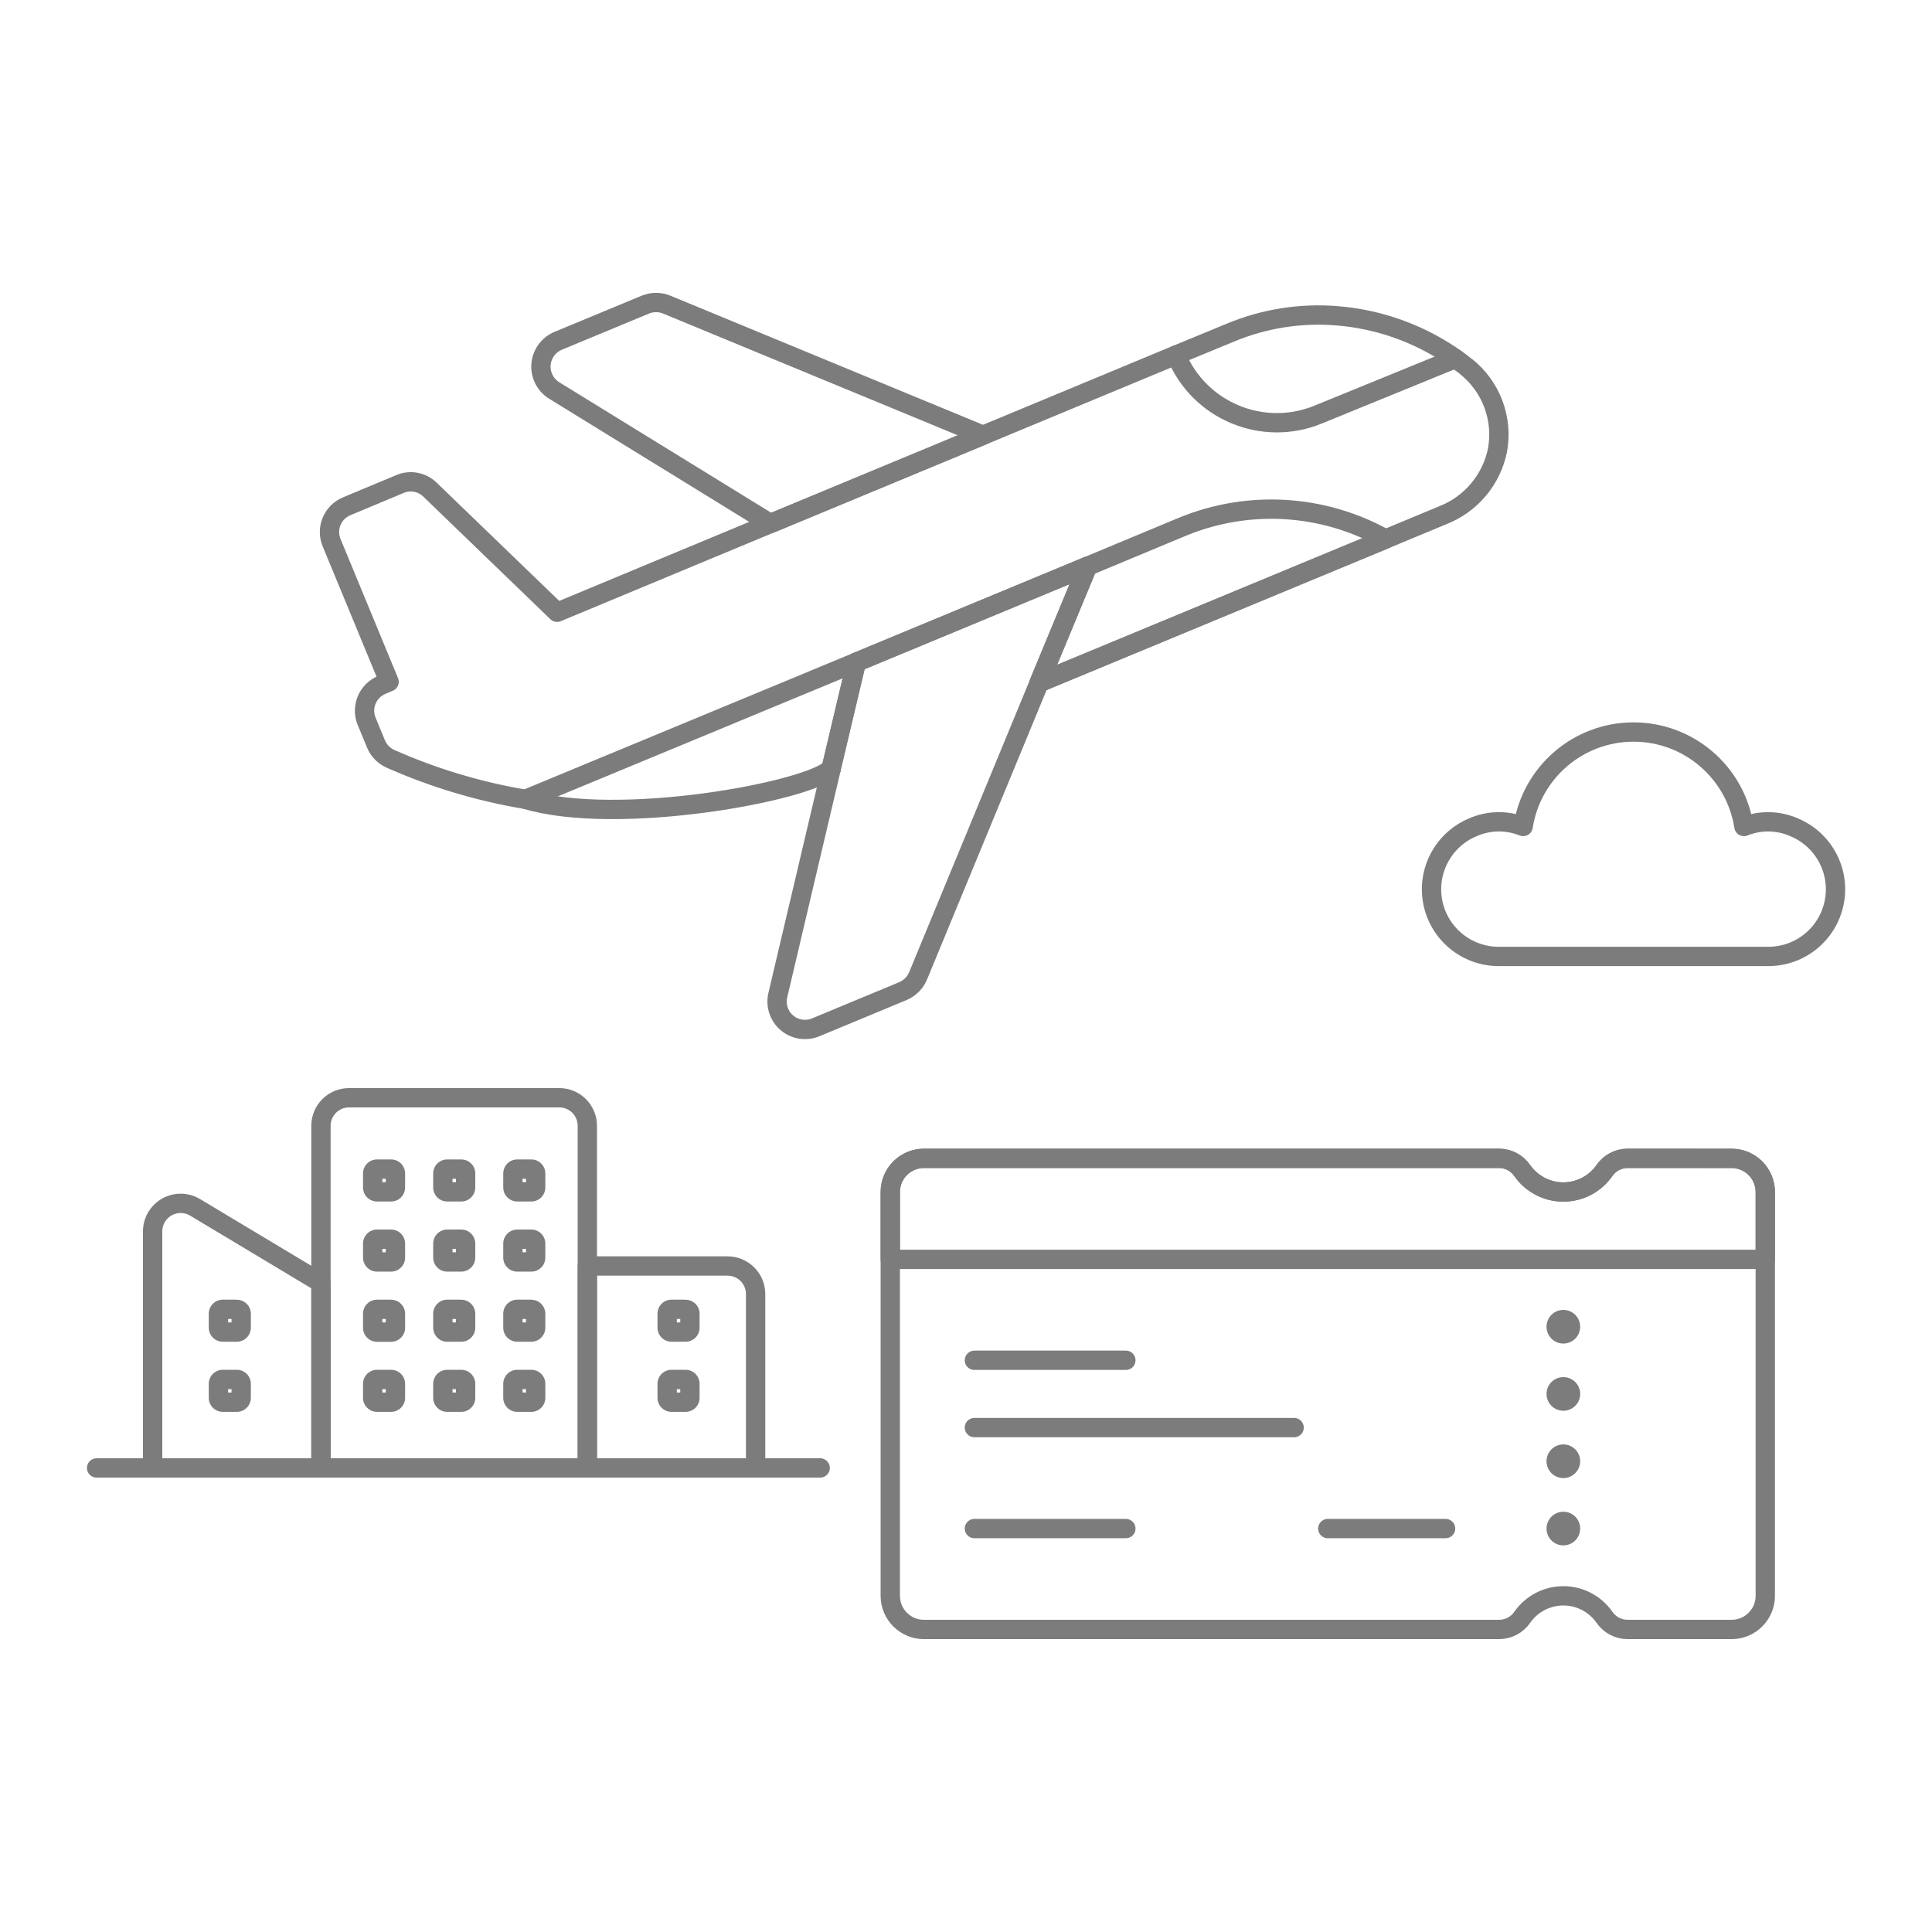
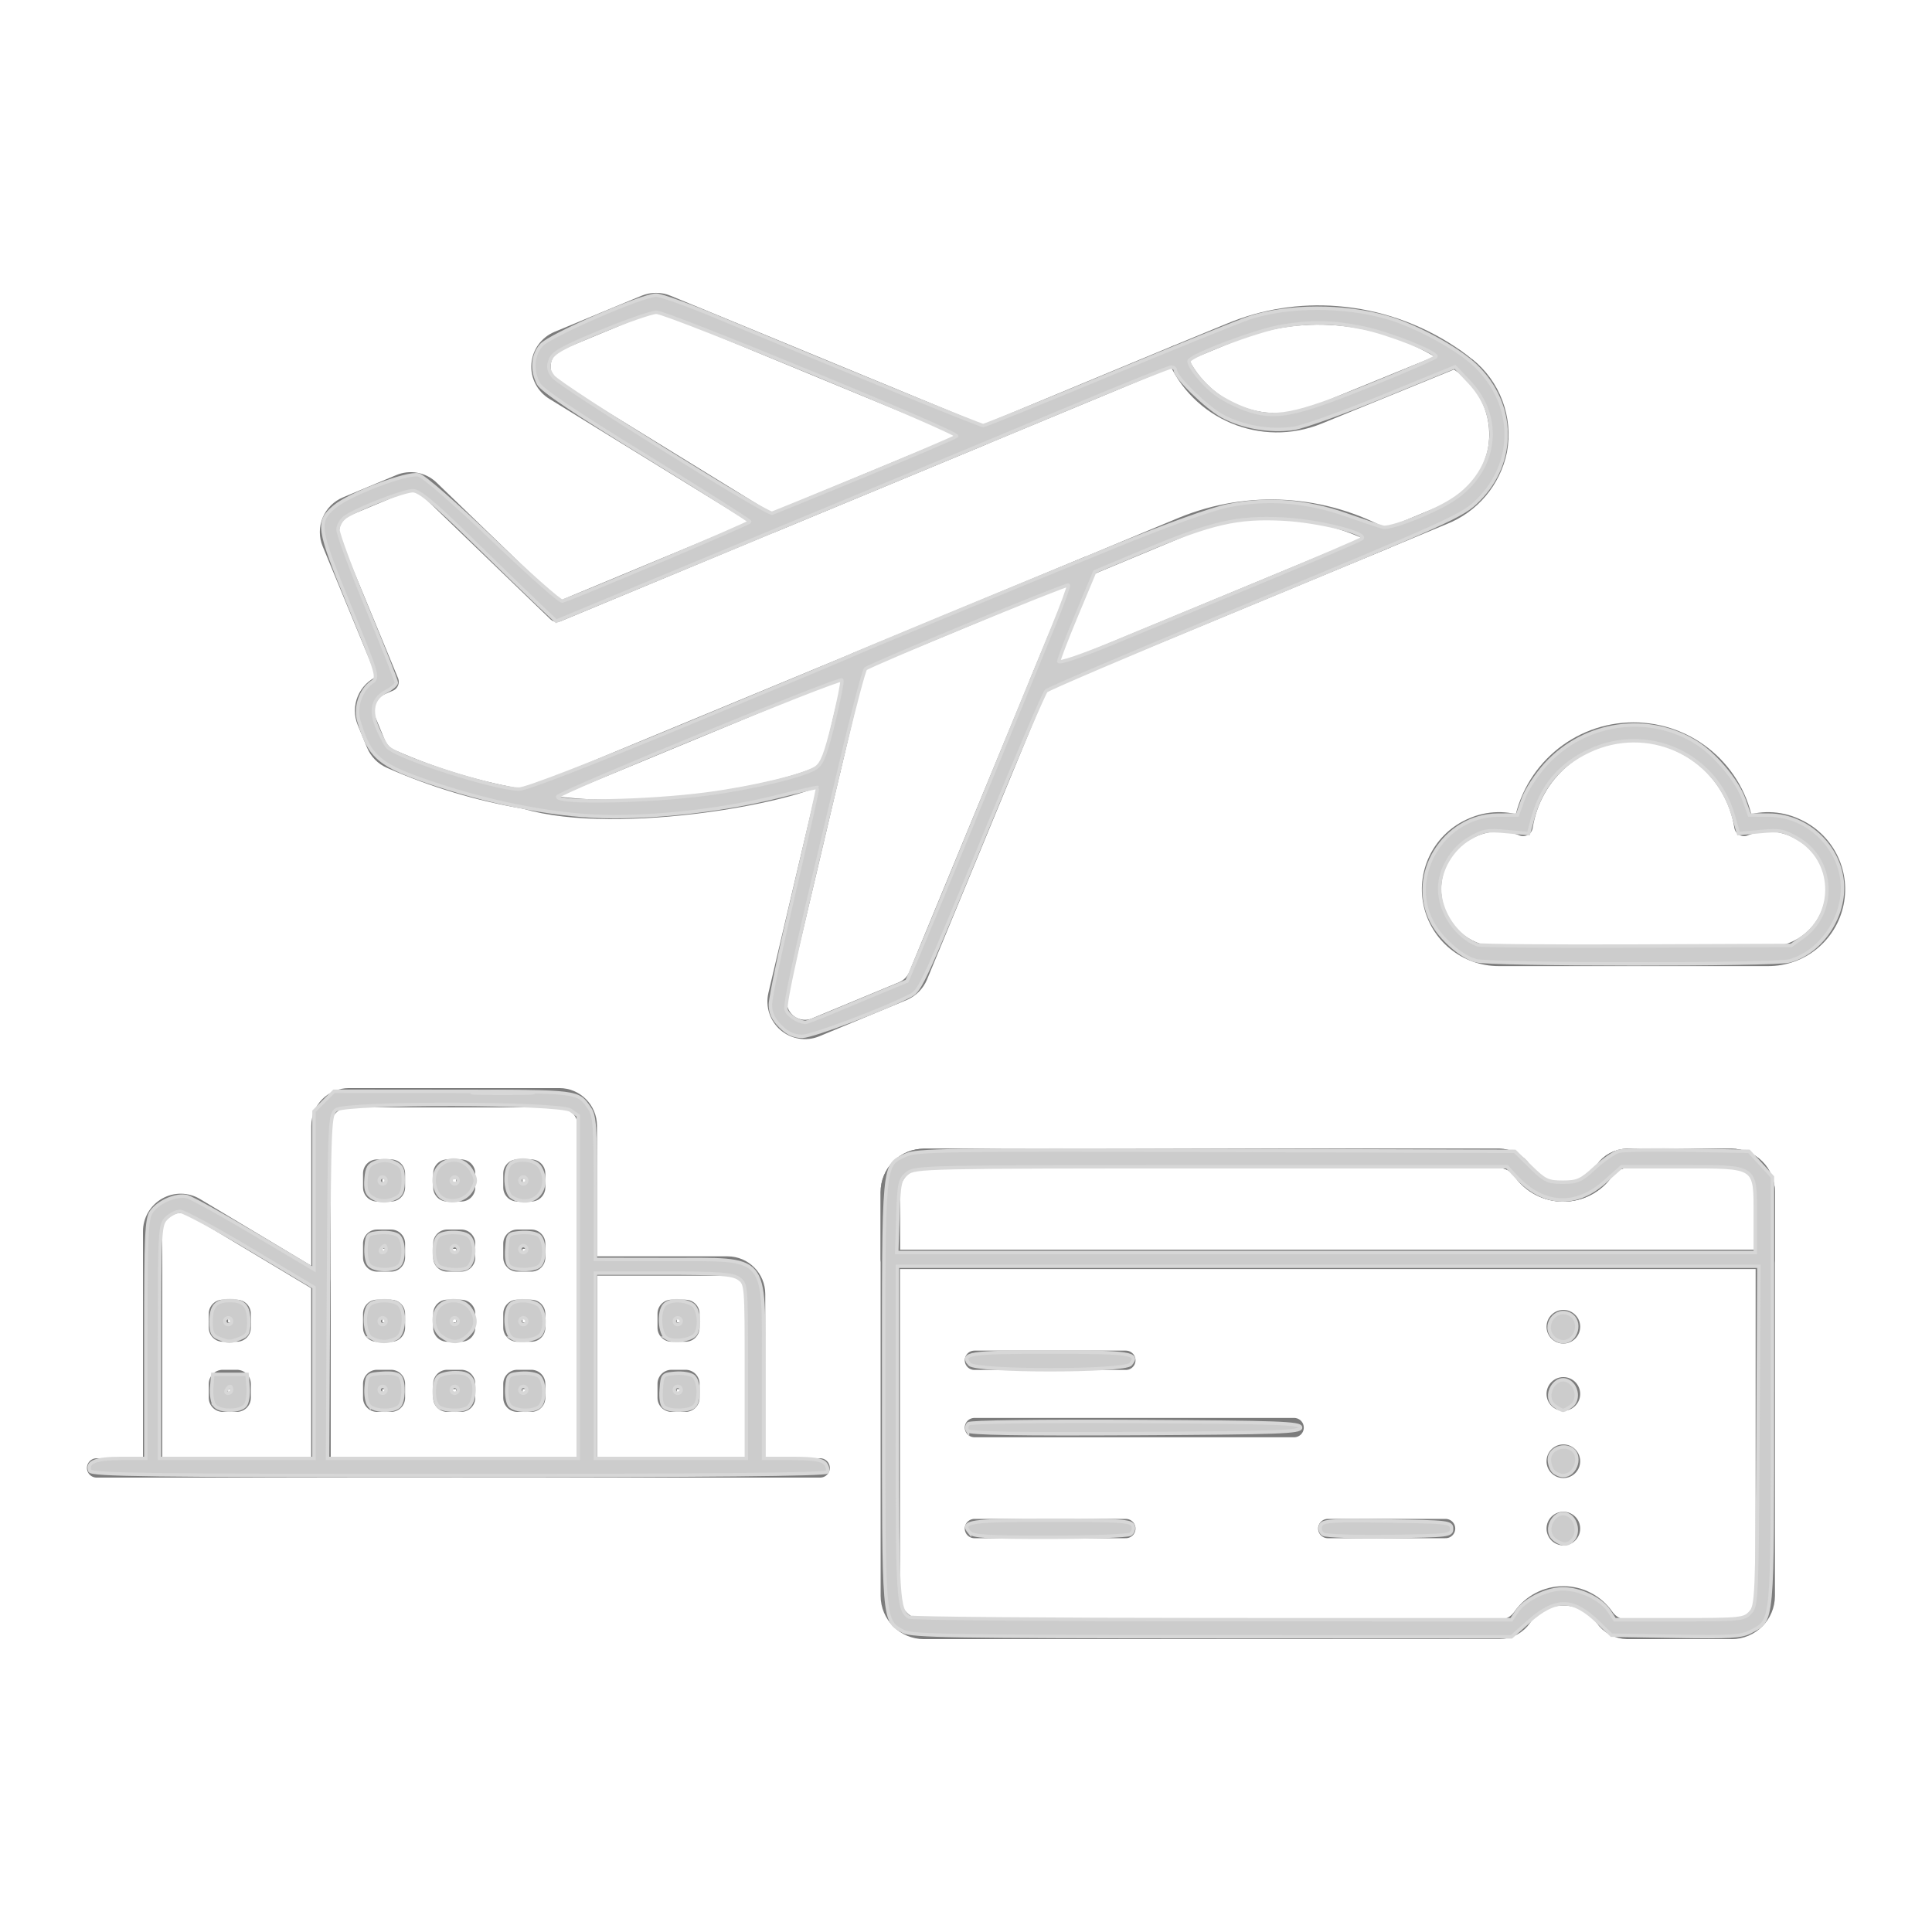
- <svg xmlns="http://www.w3.org/2000/svg" version="1.1" viewBox="0 0 400 400" width="400" height="400">
-   <g transform="matrix(4,0,0,4,0,0)">
-     <path d="M5 75.98L7.903 75.98 16.613 75.98 30.403 75.98 39.113 75.98 42.452 75.98" fill="none" stroke="#7c7c7c" stroke-linecap="round" stroke-linejoin="round" />
-     <path d="M77.508,23.315a4.6,4.6,0,0,1-2.831,3.354L71.716,27.9,53.789,35.335l2.5-6.024L44.324,34.275l-1.306,5.516c-1.176,1.176-11.042,3.018-15.823,1.582a29.117,29.117,0,0,1-6.968-2.09,1.451,1.451,0,0,1-.769-.784l-.479-1.161a1.442,1.442,0,0,1,.784-1.887l.377-.16-2.975-7.2a1.441,1.441,0,0,1,.783-1.887l2.744-1.147a1.427,1.427,0,0,1,1.568.291l6.575,6.343L39.868,27.1l11.017-4.573,9.988-4.151,2.816-1.161a11.831,11.831,0,0,1,5.5-.871,12.337,12.337,0,0,1,5.85,2.018c.391.259.834.6.842.609A4.5,4.5,0,0,1,77.508,23.315Z" fill="none" stroke="#7c7c7c" stroke-linecap="round" stroke-linejoin="round" />
-     <path d="M71.716,27.9,53.789,35.335l2.5-6.024,4.949-2.062A12.079,12.079,0,0,1,71.716,27.9Z" fill="none" stroke="#7c7c7c" stroke-linecap="round" stroke-linejoin="round" />
-     <path d="M39.873,27.1,28.692,20.216a1.451,1.451,0,0,1,.2-2.577l4.509-1.871a1.45,1.45,0,0,1,1.111,0L50.881,22.53Z" fill="none" stroke="#7c7c7c" stroke-linecap="round" stroke-linejoin="round" />
-     <path d="M43.018,39.806l-2.758,11.7a1.445,1.445,0,0,0,1.959,1.669L46.734,51.3a1.485,1.485,0,0,0,.784-.784l6.271-15.184,2.5-6.024L44.324,34.275l-1.306,5.516" fill="none" stroke="#7c7c7c" stroke-linecap="round" stroke-linejoin="round" />
-     <path d="M43.018 39.806L43.018 39.791" fill="none" stroke="#7c7c7c" stroke-linecap="round" stroke-linejoin="round" />
-     <path d="M92.9,42.835a3.359,3.359,0,0,0-2.635-.056,5.783,5.783,0,0,0-11.427,0,3.362,3.362,0,0,0-2.628.052,3.476,3.476,0,0,0,1.374,6.674H91.516a3.475,3.475,0,0,0,1.381-6.67Z" fill="none" stroke="#7c7c7c" stroke-linecap="round" stroke-linejoin="round" />
-     <path d="M84.232,59.956a1.461,1.461,0,0,0-1.19.637,2.592,2.592,0,0,1-4.246,0,1.461,1.461,0,0,0-1.19-.637H47.823A1.742,1.742,0,0,0,46.081,61.7V82.6a1.742,1.742,0,0,0,1.742,1.741H77.606a1.459,1.459,0,0,0,1.19-.637,2.593,2.593,0,0,1,4.246,0,1.459,1.459,0,0,0,1.19.637h5.4A1.742,1.742,0,0,0,91.371,82.6V61.7a1.742,1.742,0,0,0-1.742-1.742Z" fill="none" stroke="#7c7c7c" stroke-linecap="round" stroke-linejoin="round" />
-     <path d="M80.919,67.8a.871.871,0,1,0,.871.871.871.871,0,0,0-.871-.871Z" fill="#7c7c7c" />
-     <path d="M80.919,71.279a.871.871,0,1,0,.871.871.871.871,0,0,0-.871-.871Z" fill="#7c7c7c" />
-     <path d="M80.919,74.763a.871.871,0,1,0,.871.871.871.871,0,0,0-.871-.871Z" fill="#7c7c7c" />
-     <path d="M80.919,78.247a.871.871,0,1,0,.871.871.871.871,0,0,0-.871-.871Z" fill="#7c7c7c" />
-     <path d="M50.435 79.118L58.274 79.118" fill="none" stroke="#7c7c7c" stroke-linecap="round" stroke-linejoin="round" />
-     <path d="M68.726 79.118L74.823 79.118" fill="none" stroke="#7c7c7c" stroke-linecap="round" stroke-linejoin="round" />
-     <path d="M50.435 70.408L58.274 70.408" fill="none" stroke="#7c7c7c" stroke-linecap="round" stroke-linejoin="round" />
-     <path d="M50.435 73.892L66.984 73.892" fill="none" stroke="#7c7c7c" stroke-linecap="round" stroke-linejoin="round" />
-     <path d="M89.629,59.956h-5.4a1.461,1.461,0,0,0-1.19.637,2.592,2.592,0,0,1-4.246,0,1.461,1.461,0,0,0-1.19-.637H47.823A1.742,1.742,0,0,0,46.081,61.7v3.484h45.29V61.7A1.742,1.742,0,0,0,89.629,59.956Z" fill="none" stroke="#7c7c7c" stroke-linecap="round" stroke-linejoin="round" />
-     <path d="M30.4,75.98H16.613V58.27a1.452,1.452,0,0,1,1.452-1.451H28.952A1.451,1.451,0,0,1,30.4,58.27Z" fill="none" stroke="#7c7c7c" stroke-linecap="round" stroke-linejoin="round" />
-     <path d="M37.661,65.528H30.4V75.98h8.71v-9A1.452,1.452,0,0,0,37.661,65.528Z" fill="none" stroke="#7c7c7c" stroke-linecap="round" stroke-linejoin="round" />
-     <path d="M16.613,75.98H7.9V63.737a1.452,1.452,0,0,1,2.2-1.244L16.613,66.4Z" fill="none" stroke="#7c7c7c" stroke-linecap="round" stroke-linejoin="round" />
-     <path d="M11.984,68.27v.178h-.178V68.27h.178m.274-1h-.726a.726.726,0,0,0-.726.726v.726a.726.726,0,0,0,.726.726h.726a.726.726,0,0,0,.726-.726V68a.726.726,0,0,0-.726-.726Z" fill="#7c7c7c" />
-     <path d="M11.984,71.9v.178h-.178V71.9h.178m.274-1h-.726a.726.726,0,0,0-.726.726v.726a.726.726,0,0,0,.726.726h.726a.726.726,0,0,0,.726-.726v-.726a.726.726,0,0,0-.726-.726Z" fill="#7c7c7c" />
-     <path d="M35.21,68.27v.178h-.178V68.27h.178m.274-1h-.726a.726.726,0,0,0-.726.726v.726a.726.726,0,0,0,.726.726h.726a.726.726,0,0,0,.726-.726V68a.726.726,0,0,0-.726-.726Z" fill="#7c7c7c" />
-     <path d="M19.968,61.012v.178H19.79v-.178h.178m.274-1h-.726a.726.726,0,0,0-.726.726v.726a.726.726,0,0,0,.726.726h.726a.726.726,0,0,0,.726-.726v-.726a.726.726,0,0,0-.726-.726Z" fill="#7c7c7c" />
-     <path d="M23.6,61.012v.178h-.178v-.178H23.6m.274-1h-.726a.726.726,0,0,0-.726.726v.726a.726.726,0,0,0,.726.726h.726a.726.726,0,0,0,.726-.726v-.726a.726.726,0,0,0-.726-.726Z" fill="#7c7c7c" />
-     <path d="M27.226,61.012v.178h-.178v-.178h.178m.274-1h-.726a.726.726,0,0,0-.726.726v.726a.726.726,0,0,0,.726.726H27.5a.726.726,0,0,0,.726-.726v-.726a.726.726,0,0,0-.726-.726Z" fill="#7c7c7c" />
-     <path d="M19.968,64.641v.178H19.79v-.178h.178m.274-1h-.726a.726.726,0,0,0-.726.726v.726a.726.726,0,0,0,.726.726h.726a.726.726,0,0,0,.726-.726v-.726a.726.726,0,0,0-.726-.726Z" fill="#7c7c7c" />
-     <path d="M23.6,64.641v.178h-.178v-.178H23.6m.274-1h-.726a.726.726,0,0,0-.726.726v.726a.726.726,0,0,0,.726.726h.726a.726.726,0,0,0,.726-.726v-.726a.726.726,0,0,0-.726-.726Z" fill="#7c7c7c" />
-     <path d="M27.226,64.641v.178h-.178v-.178h.178m.274-1h-.726a.726.726,0,0,0-.726.726v.726a.726.726,0,0,0,.726.726H27.5a.726.726,0,0,0,.726-.726v-.726a.726.726,0,0,0-.726-.726Z" fill="#7c7c7c" />
-     <path d="M19.968,68.27v.178H19.79V68.27h.178m.274-1h-.726A.726.726,0,0,0,18.79,68v.726a.726.726,0,0,0,.726.726h.726a.726.726,0,0,0,.726-.726V68a.726.726,0,0,0-.726-.726Z" fill="#7c7c7c" />
-     <path d="M23.6,68.27v.178h-.178V68.27H23.6m.274-1h-.726a.726.726,0,0,0-.726.726v.726a.726.726,0,0,0,.726.726h.726a.726.726,0,0,0,.726-.726V68a.726.726,0,0,0-.726-.726Z" fill="#7c7c7c" />
-     <path d="M27.226,68.27v.178h-.178V68.27h.178m.274-1h-.726a.726.726,0,0,0-.726.726v.726a.726.726,0,0,0,.726.726H27.5a.726.726,0,0,0,.726-.726V68a.726.726,0,0,0-.726-.726Z" fill="#7c7c7c" />
-     <path d="M19.968,71.9v.178H19.79V71.9h.178m.274-1h-.726a.726.726,0,0,0-.726.726v.726a.726.726,0,0,0,.726.726h.726a.726.726,0,0,0,.726-.726v-.726a.726.726,0,0,0-.726-.726Z" fill="#7c7c7c" />
-     <path d="M23.6,71.9v.178h-.178V71.9H23.6m.274-1h-.726a.726.726,0,0,0-.726.726v.726a.726.726,0,0,0,.726.726h.726a.726.726,0,0,0,.726-.726v-.726a.726.726,0,0,0-.726-.726Z" fill="#7c7c7c" />
-     <path d="M27.226,71.9v.178h-.178V71.9h.178m.274-1h-.726a.726.726,0,0,0-.726.726v.726a.726.726,0,0,0,.726.726H27.5a.726.726,0,0,0,.726-.726v-.726A.726.726,0,0,0,27.5,70.9Z" fill="#7c7c7c" />
-     <path d="M35.21,71.9v.178h-.178V71.9h.178m.274-1h-.726a.726.726,0,0,0-.726.726v.726a.726.726,0,0,0,.726.726h.726a.726.726,0,0,0,.726-.726v-.726a.726.726,0,0,0-.726-.726Z" fill="#7c7c7c" />
-     <path d="M60.879,18.38a5.631,5.631,0,0,0,7.343,3.081l7.1-2.9" fill="none" stroke="#7c7c7c" stroke-linecap="round" stroke-linejoin="round" />
-     <path d="M27.195 41.374L44.324 34.275" fill="none" stroke="#7c7c7c" stroke-linecap="round" stroke-linejoin="round" />
+ <svg xmlns="http://www.w3.org/2000/svg" id="svg1050" height="400" width="400" viewBox="0 0 400 400" version="1.1">
+   <defs id="defs1054" />
+   <g id="g1048" transform="matrix(4,0,0,4,0,0)">
+     <path id="path972" stroke-linejoin="round" stroke-linecap="round" stroke="#7c7c7c" fill="none" d="M5 75.98L7.903 75.98 16.613 75.98 30.403 75.98 39.113 75.98 42.452 75.98" />
+     <path id="path974" stroke-linejoin="round" stroke-linecap="round" stroke="#7c7c7c" fill="none" d="M77.508,23.315a4.6,4.6,0,0,1-2.831,3.354L71.716,27.9,53.789,35.335l2.5-6.024L44.324,34.275l-1.306,5.516c-1.176,1.176-11.042,3.018-15.823,1.582a29.117,29.117,0,0,1-6.968-2.09,1.451,1.451,0,0,1-.769-.784l-.479-1.161a1.442,1.442,0,0,1,.784-1.887l.377-.16-2.975-7.2a1.441,1.441,0,0,1,.783-1.887l2.744-1.147a1.427,1.427,0,0,1,1.568.291l6.575,6.343L39.868,27.1l11.017-4.573,9.988-4.151,2.816-1.161a11.831,11.831,0,0,1,5.5-.871,12.337,12.337,0,0,1,5.85,2.018c.391.259.834.6.842.609A4.5,4.5,0,0,1,77.508,23.315Z" />
+     <path id="path976" stroke-linejoin="round" stroke-linecap="round" stroke="#7c7c7c" fill="none" d="M71.716,27.9,53.789,35.335l2.5-6.024,4.949-2.062A12.079,12.079,0,0,1,71.716,27.9Z" />
+     <path id="path978" stroke-linejoin="round" stroke-linecap="round" stroke="#7c7c7c" fill="none" d="M39.873,27.1,28.692,20.216a1.451,1.451,0,0,1,.2-2.577l4.509-1.871a1.45,1.45,0,0,1,1.111,0L50.881,22.53Z" />
+     <path id="path980" stroke-linejoin="round" stroke-linecap="round" stroke="#7c7c7c" fill="none" d="M43.018,39.806l-2.758,11.7a1.445,1.445,0,0,0,1.959,1.669L46.734,51.3a1.485,1.485,0,0,0,.784-.784l6.271-15.184,2.5-6.024L44.324,34.275l-1.306,5.516" />
+     <path id="path982" stroke-linejoin="round" stroke-linecap="round" stroke="#7c7c7c" fill="none" d="M43.018 39.806L43.018 39.791" />
+     <path id="path984" stroke-linejoin="round" stroke-linecap="round" stroke="#7c7c7c" fill="none" d="M92.9,42.835a3.359,3.359,0,0,0-2.635-.056,5.783,5.783,0,0,0-11.427,0,3.362,3.362,0,0,0-2.628.052,3.476,3.476,0,0,0,1.374,6.674H91.516a3.475,3.475,0,0,0,1.381-6.67Z" />
+     <path id="path986" stroke-linejoin="round" stroke-linecap="round" stroke="#7c7c7c" fill="none" d="M84.232,59.956a1.461,1.461,0,0,0-1.19.637,2.592,2.592,0,0,1-4.246,0,1.461,1.461,0,0,0-1.19-.637H47.823A1.742,1.742,0,0,0,46.081,61.7V82.6a1.742,1.742,0,0,0,1.742,1.741H77.606a1.459,1.459,0,0,0,1.19-.637,2.593,2.593,0,0,1,4.246,0,1.459,1.459,0,0,0,1.19.637h5.4A1.742,1.742,0,0,0,91.371,82.6V61.7a1.742,1.742,0,0,0-1.742-1.742Z" />
+     <path id="path988" fill="#7c7c7c" d="M80.919,67.8a.871.871,0,1,0,.871.871.871.871,0,0,0-.871-.871Z" />
+     <path id="path990" fill="#7c7c7c" d="M80.919,71.279a.871.871,0,1,0,.871.871.871.871,0,0,0-.871-.871Z" />
+     <path id="path992" fill="#7c7c7c" d="M80.919,74.763a.871.871,0,1,0,.871.871.871.871,0,0,0-.871-.871Z" />
+     <path id="path994" fill="#7c7c7c" d="M80.919,78.247a.871.871,0,1,0,.871.871.871.871,0,0,0-.871-.871Z" />
+     <path id="path996" stroke-linejoin="round" stroke-linecap="round" stroke="#7c7c7c" fill="none" d="M50.435 79.118L58.274 79.118" />
+     <path id="path998" stroke-linejoin="round" stroke-linecap="round" stroke="#7c7c7c" fill="none" d="M68.726 79.118L74.823 79.118" />
+     <path id="path1000" stroke-linejoin="round" stroke-linecap="round" stroke="#7c7c7c" fill="none" d="M50.435 70.408L58.274 70.408" />
+     <path id="path1002" stroke-linejoin="round" stroke-linecap="round" stroke="#7c7c7c" fill="none" d="M50.435 73.892L66.984 73.892" />
+     <path id="path1004" stroke-linejoin="round" stroke-linecap="round" stroke="#7c7c7c" fill="none" d="M89.629,59.956h-5.4a1.461,1.461,0,0,0-1.19.637,2.592,2.592,0,0,1-4.246,0,1.461,1.461,0,0,0-1.19-.637H47.823A1.742,1.742,0,0,0,46.081,61.7v3.484h45.29V61.7A1.742,1.742,0,0,0,89.629,59.956Z" />
+     <path id="path1006" stroke-linejoin="round" stroke-linecap="round" stroke="#7c7c7c" fill="none" d="M30.4,75.98H16.613V58.27a1.452,1.452,0,0,1,1.452-1.451H28.952A1.451,1.451,0,0,1,30.4,58.27Z" />
+     <path id="path1008" stroke-linejoin="round" stroke-linecap="round" stroke="#7c7c7c" fill="none" d="M37.661,65.528H30.4V75.98h8.71v-9A1.452,1.452,0,0,0,37.661,65.528Z" />
+     <path id="path1010" stroke-linejoin="round" stroke-linecap="round" stroke="#7c7c7c" fill="none" d="M16.613,75.98H7.9V63.737a1.452,1.452,0,0,1,2.2-1.244L16.613,66.4Z" />
+     <path id="path1012" fill="#7c7c7c" d="M11.984,68.27v.178h-.178V68.27h.178m.274-1h-.726a.726.726,0,0,0-.726.726v.726a.726.726,0,0,0,.726.726h.726a.726.726,0,0,0,.726-.726V68a.726.726,0,0,0-.726-.726Z" />
+     <path id="path1014" fill="#7c7c7c" d="M11.984,71.9v.178h-.178V71.9h.178m.274-1h-.726a.726.726,0,0,0-.726.726v.726a.726.726,0,0,0,.726.726h.726a.726.726,0,0,0,.726-.726v-.726a.726.726,0,0,0-.726-.726Z" />
+     <path id="path1016" fill="#7c7c7c" d="M35.21,68.27v.178h-.178V68.27h.178m.274-1h-.726a.726.726,0,0,0-.726.726v.726a.726.726,0,0,0,.726.726h.726a.726.726,0,0,0,.726-.726V68a.726.726,0,0,0-.726-.726Z" />
+     <path id="path1018" fill="#7c7c7c" d="M19.968,61.012v.178H19.79v-.178h.178m.274-1h-.726a.726.726,0,0,0-.726.726v.726a.726.726,0,0,0,.726.726h.726a.726.726,0,0,0,.726-.726v-.726a.726.726,0,0,0-.726-.726Z" />
+     <path id="path1020" fill="#7c7c7c" d="M23.6,61.012v.178h-.178v-.178H23.6m.274-1h-.726a.726.726,0,0,0-.726.726v.726a.726.726,0,0,0,.726.726h.726a.726.726,0,0,0,.726-.726v-.726a.726.726,0,0,0-.726-.726Z" />
+     <path id="path1022" fill="#7c7c7c" d="M27.226,61.012v.178h-.178v-.178h.178m.274-1h-.726a.726.726,0,0,0-.726.726v.726a.726.726,0,0,0,.726.726H27.5a.726.726,0,0,0,.726-.726v-.726a.726.726,0,0,0-.726-.726Z" />
+     <path id="path1024" fill="#7c7c7c" d="M19.968,64.641v.178H19.79v-.178h.178m.274-1h-.726a.726.726,0,0,0-.726.726v.726a.726.726,0,0,0,.726.726h.726a.726.726,0,0,0,.726-.726v-.726a.726.726,0,0,0-.726-.726Z" />
+     <path id="path1026" fill="#7c7c7c" d="M23.6,64.641v.178h-.178v-.178H23.6m.274-1h-.726a.726.726,0,0,0-.726.726v.726a.726.726,0,0,0,.726.726h.726a.726.726,0,0,0,.726-.726v-.726a.726.726,0,0,0-.726-.726Z" />
+     <path id="path1028" fill="#7c7c7c" d="M27.226,64.641v.178h-.178v-.178h.178m.274-1h-.726a.726.726,0,0,0-.726.726v.726a.726.726,0,0,0,.726.726H27.5a.726.726,0,0,0,.726-.726v-.726a.726.726,0,0,0-.726-.726Z" />
+     <path id="path1030" fill="#7c7c7c" d="M19.968,68.27v.178H19.79V68.27h.178m.274-1h-.726A.726.726,0,0,0,18.79,68v.726a.726.726,0,0,0,.726.726h.726a.726.726,0,0,0,.726-.726V68a.726.726,0,0,0-.726-.726Z" />
+     <path id="path1032" fill="#7c7c7c" d="M23.6,68.27v.178h-.178V68.27H23.6m.274-1h-.726a.726.726,0,0,0-.726.726v.726a.726.726,0,0,0,.726.726h.726a.726.726,0,0,0,.726-.726V68a.726.726,0,0,0-.726-.726Z" />
+     <path id="path1034" fill="#7c7c7c" d="M27.226,68.27v.178h-.178V68.27h.178m.274-1h-.726a.726.726,0,0,0-.726.726v.726a.726.726,0,0,0,.726.726H27.5a.726.726,0,0,0,.726-.726V68a.726.726,0,0,0-.726-.726Z" />
+     <path id="path1036" fill="#7c7c7c" d="M19.968,71.9v.178H19.79V71.9h.178m.274-1h-.726a.726.726,0,0,0-.726.726v.726a.726.726,0,0,0,.726.726h.726a.726.726,0,0,0,.726-.726v-.726a.726.726,0,0,0-.726-.726Z" />
+     <path id="path1038" fill="#7c7c7c" d="M23.6,71.9v.178h-.178V71.9H23.6m.274-1h-.726a.726.726,0,0,0-.726.726v.726a.726.726,0,0,0,.726.726h.726a.726.726,0,0,0,.726-.726v-.726a.726.726,0,0,0-.726-.726Z" />
+     <path id="path1040" fill="#7c7c7c" d="M27.226,71.9v.178h-.178V71.9h.178m.274-1h-.726a.726.726,0,0,0-.726.726v.726a.726.726,0,0,0,.726.726H27.5a.726.726,0,0,0,.726-.726v-.726A.726.726,0,0,0,27.5,70.9Z" />
+     <path id="path1042" fill="#7c7c7c" d="M35.21,71.9v.178h-.178V71.9h.178m.274-1h-.726a.726.726,0,0,0-.726.726v.726a.726.726,0,0,0,.726.726h.726a.726.726,0,0,0,.726-.726v-.726a.726.726,0,0,0-.726-.726Z" />
+     <path id="path1044" stroke-linejoin="round" stroke-linecap="round" stroke="#7c7c7c" fill="none" d="M60.879,18.38a5.631,5.631,0,0,0,7.343,3.081l7.1-2.9" />
+     <path id="path1046" stroke-linejoin="round" stroke-linecap="round" stroke="#7c7c7c" fill="none" d="M27.195 41.374L44.324 34.275" />
  </g>
+   <path id="path1058" d="m 161.579,212.488 c -1.498,-1.498 -2.077,-2.764 -2.077,-4.545 0,-1.357 2.242,-11.982 4.982,-23.61 2.74,-11.628 4.898,-21.214 4.796,-21.302 -0.102,-0.088 -3.703,0.73 -8.001,1.816 -10.477,2.649 -23.413,4.247 -34.346,4.243 -10.601,-0.004 -23.917,-2.445 -36.95,-6.774 -11.42,-3.793 -13.463,-5.492 -15.68,-13.035 -0.832,-2.831 0.356,-6.4 2.669,-8.02 1.433,-1.004 1.361,-1.25 -4.59,-15.765 -6.639,-16.191 -6.83,-17.462 -3.1,-20.6 3.114,-2.62 15.081,-7.14 17.378,-6.564 1.089,0.273 7.619,5.957 15.413,13.415 7.438,7.118 13.891,12.836 14.34,12.708 2.482,-0.709 38.828,-16.098 38.828,-16.44 0,-0.225 -9.619,-6.317 -21.375,-13.537 -14.879,-9.139 -21.681,-13.712 -22.38,-15.047 -1.469,-2.805 -1.238,-5.909 0.594,-7.979 1.781,-2.012 20.93,-10.351 23.77,-10.351 0.955,0 6.428,1.953 12.162,4.339 29.636,12.335 54.945,22.659 55.545,22.659 0.372,0 12.113,-4.749 26.091,-10.554 13.978,-5.805 27.047,-11.09 29.042,-11.746 8.004,-2.63 19.572,-2.653 28.561,-0.055 5.995,1.732 14.691,6.493 18.341,10.04 8.143,7.914 8.349,19.867 0.478,27.738 -3.283,3.283 -5.034,4.074 -53.361,24.097 -19.415,8.044 -35.668,14.992 -36.117,15.439 -0.449,0.447 -5.681,12.643 -11.627,27.101 -13.584,33.034 -14.413,34.853 -16.357,35.893 -5.029,2.691 -20.413,8.512 -22.498,8.512 -1.763,0 -3.036,-0.584 -4.529,-2.077 z m 10.46,-2.82 c 2.679,-1.13 7.317,-3.065 10.308,-4.301 l 5.438,-2.246 2.485,-5.823 c 1.367,-3.203 7.33,-17.653 13.253,-32.111 5.922,-14.458 12.386,-30.219 14.365,-35.024 1.978,-4.805 3.469,-8.864 3.314,-9.02 -0.327,-0.327 -41.169,16.531 -42.007,17.338 -0.306,0.295 -2.159,7.224 -4.118,15.397 -9.774,40.781 -12.714,53.94 -12.324,55.17 0.364,1.146 2.36,2.473 3.958,2.63 0.252,0.025 2.65,-0.88 5.329,-2.01 z m -25.68,-45.286 c 9.566,-1.26 20.058,-3.77 22.532,-5.391 1.3,-0.852 2.057,-2.784 3.652,-9.321 1.106,-4.535 1.902,-8.524 1.768,-8.865 -0.273,-0.695 -58.858,23.351 -58.858,24.158 0,1.378 18.697,1.026 30.906,-0.581 z m -4.804,-14.174 c 17.491,-7.261 32.762,-13.643 33.934,-14.182 2.733,-1.256 31.738,-13.268 55.019,-22.786 11.079,-4.529 20.281,-7.836 23.776,-8.545 8.037,-1.628 16.168,-1.007 24.317,1.858 3.466,1.218 6.957,2.386 7.759,2.594 0.851,0.221 4.253,-0.821 8.171,-2.502 4.913,-2.109 7.505,-3.714 9.669,-5.987 6.019,-6.323 6.019,-15.228 0,-21.578 l -2.956,-3.119 -14.913,6.1 c -8.202,3.355 -16.515,6.337 -18.472,6.628 -4.848,0.72 -10.599,-0.272 -14.781,-2.548 -3.264,-1.777 -9.737,-8.082 -9.737,-9.486 0,-0.349 -0.4,-0.632 -0.888,-0.631 -0.488,0.002 -9.68,3.684 -20.426,8.184 -10.746,4.499 -29.29,12.221 -41.208,17.16 -11.918,4.938 -31.566,13.089 -43.662,18.112 l -21.992,9.133 -3.585,-3.383 c -1.972,-1.861 -8.245,-7.939 -13.941,-13.507 -7.819,-7.645 -10.797,-10.124 -12.158,-10.124 -1.898,0 -11.155,3.582 -13.892,5.375 -0.905,0.593 -1.606,1.773 -1.606,2.704 0,0.908 2.718,8.238 6.039,16.288 3.321,8.05 6.039,14.964 6.039,15.365 0,0.401 -0.955,1.222 -2.121,1.825 -2.793,1.445 -3.361,3.939 -1.748,7.687 0.704,1.637 1.623,3.353 2.042,3.814 1.984,2.187 22.144,8.644 27.218,8.719 1.429,0.021 14.345,-4.966 34.103,-13.169 z m 119.547,-29.764 c 11.137,-4.605 20.527,-8.626 20.868,-8.935 1.241,-1.128 -9.046,-3.671 -16.346,-4.041 -9.404,-0.476 -14.638,0.716 -28.323,6.447 l -10.657,4.464 -3.695,8.839 c -2.032,4.861 -3.711,9.223 -3.73,9.692 -0.021,0.496 4.501,-1.02 10.8,-3.62 5.959,-2.46 19.947,-8.241 31.083,-12.845 z M 179.041,98.418 c 10.16,-4.191 18.717,-7.848 19.015,-8.126 0.715,-0.668 -59.822,-25.638 -62.157,-25.638 -0.992,0 -6.183,1.805 -11.537,4.012 -7.94,3.272 -9.861,4.346 -10.422,5.823 -0.535,1.406 -0.403,2.187 0.59,3.492 1.452,1.91 44.237,28.592 45.328,28.268 0.391,-0.116 9.023,-3.64 19.183,-7.831 z M 283.522,79.814 c 7.583,-3.063 13.793,-5.761 13.8,-5.996 0.03,-0.959 -9.944,-4.881 -15.055,-5.919 -6.396,-1.3 -10.527,-1.387 -16.904,-0.355 -5.063,0.819 -19.183,6.136 -19.183,7.223 0,1.21 2.875,4.76 5.437,6.714 1.373,1.047 4.148,2.494 6.167,3.216 6.15,2.198 10.031,1.461 25.737,-4.882 z" style="fill:#cccccc;stroke:#d7d7d7;stroke-width:0.71" />
+   <path id="path1060" d="m 187.043,337.787 c -4.189,-2.273 -4.094,-1.134 -4.094,-49.332 0,-48.776 -0.158,-47.064 4.541,-49.294 2.249,-1.067 8.054,-1.156 64.3,-0.984 l 61.828,0.189 3.257,3.197 c 2.952,2.897 3.579,3.197 6.685,3.197 3.041,0 3.794,-0.338 6.677,-2.995 1.787,-1.647 4.014,-3.187 4.949,-3.422 0.935,-0.235 7.373,-0.325 14.308,-0.202 l 12.609,0.225 2.43,2.654 2.43,2.654 v 44.483 c 0,49.225 0.191,47.149 -4.568,49.688 -1.847,0.985 -4.217,1.128 -15.47,0.931 l -13.289,-0.232 -2.697,-2.622 c -5.252,-5.107 -8.874,-5.145 -14.496,-0.152 l -3.523,3.129 -61.966,-0.028 c -53.424,-0.025 -62.234,-0.174 -63.911,-1.084 z m 126.967,-4.082 c 1.625,-2.479 6.198,-4.753 9.562,-4.753 3.558,0 7.924,2.092 9.552,4.577 l 1.191,1.817 h 13.373 c 12.691,0 13.442,-0.076 14.726,-1.495 1.287,-1.421 1.363,-3.228 1.55,-36.59 l 0.197,-35.095 h -89.185 -89.185 v 34.505 c 0,34.398 0.14,36.611 2.415,38.131 0.43,0.287 28.67,0.527 62.755,0.533 l 61.973,0.011 z m 49.401,-81.84 c 0,-10.648 0.513,-10.302 -15.252,-10.302 h -12.41 l -3.546,3.149 c -5.938,5.274 -12.63,4.933 -18.127,-0.925 l -2.087,-2.224 h -61.245 c -59.223,0 -61.3,0.045 -62.922,1.357 -1.538,1.244 -1.697,1.981 -1.92,8.881 l -0.242,7.524 h 88.875 88.875 z" style="fill:#cccccc;stroke:#d7d7d7;stroke-width:0.71" />
+   <path id="path1062" d="m 305.506,198.891 c -3.084,-0.905 -7.263,-4.612 -9.042,-8.018 -5.076,-9.723 2.526,-22.046 13.639,-22.11 l 4.074,-0.024 1.185,-3.333 c 0.652,-1.833 2.764,-5.061 4.693,-7.172 8.072,-8.832 21.303,-10.71 31.242,-4.436 3.814,2.407 8.399,7.906 9.74,11.679 l 1.16,3.263 4.074,0.024 c 8.224,0.047 15.259,7.07 15.204,15.177 -0.045,6.755 -4.825,13.298 -10.962,15.006 -3.109,0.865 -62.045,0.816 -65.009,-0.054 z m 67.689,-4.812 c 7.107,-5.069 6.63,-15.989 -0.891,-20.396 -2.977,-1.745 -3.775,-1.899 -7.839,-1.52 l -4.525,0.423 -1.113,-3.83 c -3.696,-12.714 -17.81,-18.982 -29.882,-13.271 -6.088,2.88 -9.871,7.459 -11.662,14.114 l -0.805,2.991 -4.547,-0.425 c -4.053,-0.378 -4.892,-0.222 -7.727,1.439 -3.606,2.113 -6.169,6.476 -6.144,10.457 0.031,4.778 3.466,9.857 7.8,11.53 0.586,0.226 15.453,0.352 33.037,0.279 l 31.972,-0.132 z" style="fill:#cccccc;stroke:#d7d7d7;stroke-width:0.71" />
+   <path id="path1064" d="m 321.634,276.945 c -2.412,-2.412 0.424,-6.429 3.41,-4.831 2.508,1.342 1.422,5.684 -1.421,5.684 -0.625,0 -1.52,-0.384 -1.989,-0.853 z" style="fill:#cccccc;stroke:#d7d7d7;stroke-width:0.71" />
+   <path id="path1066" d="m 321.916,291.079 c -2.664,-1.948 0.168,-6.78 2.951,-5.035 1.75,1.097 2.009,3.905 0.465,5.035 -0.698,0.51 -1.466,0.928 -1.708,0.928 -0.241,0 -1.01,-0.418 -1.708,-0.928 z" style="fill:#cccccc;stroke:#d7d7d7;stroke-width:0.71" />
+   <path id="path1068" d="m 321.634,304.654 c -0.469,-0.469 -0.853,-1.598 -0.853,-2.51 0,-1.948 2.535,-3.211 4.44,-2.213 2.365,1.239 1.122,5.575 -1.599,5.575 -0.625,0 -1.52,-0.384 -1.989,-0.853 z" style="fill:#cccccc;stroke:#d7d7d7;stroke-width:0.71" />
+   <path id="path1070" d="m 321.916,318.788 c -2.664,-1.948 0.168,-6.78 2.951,-5.035 1.542,0.966 1.992,3.567 0.856,4.936 -1.056,1.272 -2.163,1.301 -3.807,0.099 z" style="fill:#cccccc;stroke:#d7d7d7;stroke-width:0.71" />
+   <path id="path1072" d="m 273.964,317.654 c -0.551,-0.354 -0.795,-1.149 -0.549,-1.79 0.39,-1.017 2.017,-1.13 13.78,-0.96 12.8,0.186 13.338,0.251 13.338,1.614 0,1.362 -0.532,1.428 -12.789,1.597 -7.034,0.097 -13.235,-0.111 -13.78,-0.461 z" style="fill:#cccccc;stroke:#d7d7d7;stroke-width:0.71" />
+   <path id="path1076" d="m 200.321,296.215 c -0.265,-0.429 -0.187,-1.074 0.174,-1.435 0.387,-0.387 14.589,-0.58 34.716,-0.471 29.72,0.161 34.061,0.32 34.061,1.25 0,0.93 -4.359,1.089 -34.235,1.25 -24.252,0.131 -34.375,-0.043 -34.716,-0.595 z" style="fill:#cccccc;stroke:#d7d7d7;stroke-width:0.71" />
+   <path id="path1078" d="m 200.736,282.447 c -1.864,-2.246 -0.063,-2.518 16.67,-2.518 16.733,0 18.534,0.272 16.67,2.518 -1.271,1.531 -32.07,1.531 -33.341,0 z" style="fill:#cccccc;stroke:#d7d7d7;stroke-width:0.71" />
+   <path id="path1080" d="m 200.736,317.26 c -1.865,-2.247 -0.063,-2.518 16.735,-2.518 14.636,0 16.73,0.139 17.113,1.137 0.24,0.626 -0.01,1.42 -0.555,1.765 -0.545,0.345 -8.066,0.633 -16.713,0.639 -12.907,0.009 -15.875,-0.174 -16.58,-1.024 z" style="fill:#cccccc;stroke:#d7d7d7;stroke-width:0.71" />
+   <path id="path1082" d="m 18.604,304.527 c -0.698,-1.819 1.18,-2.573 6.405,-2.573 h 5.187 v -24.709 c 0,-21.694 0.141,-24.911 1.159,-26.363 1.475,-2.105 5.228,-3.69 7.397,-3.123 0.921,0.241 7.206,3.72 13.966,7.732 l 12.292,7.294 v -16.35 -16.35 l 2.077,-2.077 2.077,-2.077 24.744,0.023 c 26.216,0.024 25.704,-0.04 28.151,3.51 1.045,1.517 1.211,3.772 1.211,16.519 V 260.746 l 15.098,0.023 c 20.974,0.031 19.716,-1.45 19.716,23.226 v 17.959 h 5.952 c 4.344,0 6.184,0.279 6.811,1.035 0.472,0.569 0.652,1.368 0.4,1.776 -0.314,0.508 -24.402,0.742 -76.362,0.742 -63.831,0 -75.963,-0.156 -76.279,-0.979 z m 46.405,-20.284 v -17.711 l -13.154,-7.866 c -7.235,-4.326 -13.789,-7.866 -14.565,-7.866 -0.776,0 -2.05,0.639 -2.832,1.421 -1.365,1.365 -1.421,2.368 -1.421,25.577 v 24.156 h 15.986 15.986 z m 54.707,-17.773 v -35.484 l -1.579,-1.106 c -2.251,-1.577 -46.407,-1.666 -48.552,-0.098 -1.329,0.971 -1.386,2.308 -1.576,36.59 l -0.197,35.582 h 25.952 25.952 z m 34.813,17.407 c 0,-17.875 -0.018,-18.089 -1.579,-19.183 -1.3,-0.911 -4.063,-1.106 -15.631,-1.106 h -14.052 v 19.183 19.183 h 15.631 15.631 z" style="fill:#cccccc;stroke:#d7d7d7;stroke-width:0.71" />
+   <path id="path1084" d="m 137.609,291.393 c -0.604,-0.383 -0.855,-1.699 -0.71,-3.719 0.219,-3.065 0.277,-3.131 2.938,-3.35 1.493,-0.123 3.171,0.156 3.73,0.62 1.235,1.025 1.341,5.034 0.164,6.211 -0.974,0.974 -4.729,1.121 -6.121,0.238 z m 3.421,-3.649 c 0,-0.391 -0.32,-0.71 -0.71,-0.71 -0.391,0 -0.71,0.32 -0.71,0.71 0,0.391 0.32,0.71 0.71,0.71 0.391,0 0.71,-0.32 0.71,-0.71 z" style="fill:#cccccc;stroke:#d7d7d7;stroke-width:0.71" />
+   <path id="path1086" d="" style="fill:#cccccc;stroke:#d7d7d7;stroke-width:0.71" />
+   <path id="path1088" d="m 138.011,277.059 c -1.459,-0.884 -1.725,-5.601 -0.391,-6.935 1.047,-1.047 3.745,-1.104 5.588,-0.117 1.427,0.764 1.901,4.441 0.795,6.181 -0.782,1.231 -4.505,1.773 -5.993,0.871 z m 3.02,-3.525 c 0,-0.391 -0.32,-0.71 -0.71,-0.71 -0.391,0 -0.71,0.32 -0.71,0.71 0,0.391 0.32,0.71 0.71,0.71 0.391,0 0.71,-0.32 0.71,-0.71 z" style="fill:#cccccc;stroke:#d7d7d7;stroke-width:0.71" />
+   <path id="path1090" d="m 105.547,290.991 c -0.464,-0.559 -0.743,-2.237 -0.62,-3.73 0.213,-2.586 0.351,-2.724 2.937,-2.937 1.493,-0.123 3.171,0.156 3.73,0.62 1.235,1.025 1.341,5.034 0.164,6.211 -1.177,1.177 -5.186,1.071 -6.211,-0.164 z m 3.511,-3.247 c 0,-0.391 -0.32,-0.71 -0.71,-0.71 -0.391,0 -0.71,0.32 -0.71,0.71 0,0.391 0.32,0.71 0.71,0.71 0.391,0 0.71,-0.32 0.71,-0.71 z" style="fill:#cccccc;stroke:#d7d7d7;stroke-width:0.71" />
+   <path id="path1092" d="m 106.039,277.059 c -1.459,-0.884 -1.725,-5.601 -0.391,-6.935 1.047,-1.047 3.745,-1.104 5.588,-0.117 1.427,0.764 1.901,4.441 0.795,6.181 -0.782,1.231 -4.505,1.773 -5.993,0.871 z m 3.02,-3.525 c 0,-0.391 -0.32,-0.71 -0.71,-0.71 -0.391,0 -0.71,0.32 -0.71,0.71 0,0.391 0.32,0.71 0.71,0.71 0.391,0 0.71,-0.32 0.71,-0.71 z" style="fill:#cccccc;stroke:#d7d7d7;stroke-width:0.71" />
+   <path id="path1094" d="m 105.638,262.263 c -0.604,-0.383 -0.855,-1.699 -0.71,-3.719 0.219,-3.065 0.277,-3.131 2.938,-3.35 1.493,-0.123 3.171,0.156 3.73,0.62 1.235,1.025 1.341,5.034 0.164,6.211 -0.974,0.974 -4.729,1.121 -6.121,0.238 z m 3.421,-3.649 c 0,-0.391 -0.32,-0.71 -0.71,-0.71 -0.391,0 -0.71,0.32 -0.71,0.71 0,0.391 0.32,0.71 0.71,0.71 0.391,0 0.71,-0.32 0.71,-0.71 z" style="fill:#cccccc;stroke:#d7d7d7;stroke-width:0.71" />
+   <path id="path1096" d="m 106.039,247.9 c -1.46,-0.851 -1.727,-5.569 -0.391,-6.906 1.207,-1.207 4.525,-1.057 5.846,0.264 0.614,0.614 1.116,2.03 1.116,3.146 0,3.571 -3.367,5.362 -6.572,3.495 z m 3.02,-3.495 c 0,-0.391 -0.32,-0.71 -0.71,-0.71 -0.391,0 -0.71,0.32 -0.71,0.71 0,0.391 0.32,0.71 0.71,0.71 0.391,0 0.71,-0.32 0.71,-0.71 z" style="fill:#cccccc;stroke:#d7d7d7;stroke-width:0.71" />
+   <path id="path1098" d="m 91.031,247.59 c -0.635,-0.635 -1.155,-2.068 -1.155,-3.185 0,-4.458 5.615,-5.866 7.793,-1.954 0.977,1.754 0.977,2.153 0,3.908 -1.313,2.358 -4.855,3.014 -6.638,1.231 z m 3.819,-3.185 c 0,-0.391 -0.32,-0.71 -0.71,-0.71 -0.391,0 -0.71,0.32 -0.71,0.71 0,0.391 0.32,0.71 0.71,0.71 0.391,0 0.71,-0.32 0.71,-0.71 z" style="fill:#cccccc;stroke:#d7d7d7;stroke-width:0.71" />
+   <path id="path1100" d="m 76.816,247.751 c -0.915,-0.669 -1.191,-1.673 -1.024,-3.717 0.189,-2.309 0.568,-2.919 2.155,-3.474 1.302,-0.455 2.509,-0.407 3.73,0.149 1.493,0.68 1.805,1.311 1.805,3.654 0,2.073 -0.368,3.029 -1.374,3.568 -1.853,0.992 -3.778,0.926 -5.291,-0.181 z m 3.113,-3.346 c 0,-0.391 -0.32,-0.71 -0.71,-0.71 -0.391,0 -0.71,0.32 -0.71,0.71 0,0.391 0.32,0.71 0.71,0.71 0.391,0 0.71,-0.32 0.71,-0.71 z" style="fill:#cccccc;stroke:#d7d7d7;stroke-width:0.71" />
+   <path id="path1102" d="m 90.728,262.025 c -1.177,-1.177 -1.071,-5.186 0.164,-6.211 0.559,-0.464 2.213,-0.743 3.675,-0.62 2.136,0.18 2.779,0.586 3.27,2.07 0.366,1.106 0.324,2.602 -0.105,3.73 -0.603,1.585 -1.147,1.884 -3.434,1.884 -1.495,0 -3.101,-0.384 -3.57,-0.853 z m 4.121,-3.41 c 0,-0.391 -0.32,-0.71 -0.71,-0.71 -0.391,0 -0.71,0.32 -0.71,0.71 0,0.391 0.32,0.71 0.71,0.71 0.391,0 0.71,-0.32 0.71,-0.71 z" style="fill:#cccccc;stroke:#d7d7d7;stroke-width:0.71" />
+   <path id="path1104" d="m 91.455,276.692 c -1.875,-1.313 -2.12,-4.646 -0.463,-6.303 1.657,-1.657 4.99,-1.413 6.303,0.463 1.489,2.125 1.392,3.819 -0.315,5.526 -1.707,1.707 -3.401,1.804 -5.526,0.315 z m 3.394,-3.157 c 0,-0.391 -0.32,-0.71 -0.71,-0.71 -0.391,0 -0.71,0.32 -0.71,0.71 0,0.391 0.32,0.71 0.71,0.71 0.391,0 0.71,-0.32 0.71,-0.71 z" style="fill:#cccccc;stroke:#d7d7d7;stroke-width:0.71" />
+   <path id="path1106" d="m 90.728,291.155 c -1.101,-1.101 -1.101,-5.009 0,-6.11 0.469,-0.469 2.056,-0.853 3.527,-0.853 1.987,0 2.879,0.382 3.471,1.487 0.879,1.643 0.318,4.952 -0.98,5.777 -1.304,0.829 -5.076,0.64 -6.018,-0.302 z m 4.121,-3.41 c 0,-0.391 -0.32,-0.71 -0.71,-0.71 -0.391,0 -0.71,0.32 -0.71,0.71 0,0.391 0.32,0.71 0.71,0.71 0.391,0 0.71,-0.32 0.71,-0.71 z" style="fill:#cccccc;stroke:#d7d7d7;stroke-width:0.71" />
+   <path id="path1108" d="" style="fill:#cccccc;stroke:#d7d7d7;stroke-width:0.71" />
+   <path id="path1110" d="m 76.418,290.991 c -0.464,-0.559 -0.743,-2.237 -0.62,-3.73 0.219,-2.66 0.285,-2.718 3.35,-2.938 2.021,-0.145 3.336,0.107 3.719,0.71 0.882,1.391 0.736,5.146 -0.238,6.121 -1.177,1.177 -5.186,1.071 -6.211,-0.164 z m 3.511,-3.247 c 0,-0.391 -0.32,-0.71 -0.71,-0.71 -0.391,0 -0.71,0.32 -0.71,0.71 0,0.391 0.32,0.71 0.71,0.71 0.391,0 0.71,-0.32 0.71,-0.71 z" style="fill:#cccccc;stroke:#d7d7d7;stroke-width:0.71" />
+   <path id="path1112" d="m 76.909,277.03 c -1.46,-0.851 -1.727,-5.569 -0.391,-6.906 1.101,-1.101 5.009,-1.101 6.11,0 1.417,1.417 1.066,6.088 -0.522,6.938 -1.717,0.919 -3.585,0.908 -5.198,-0.032 z m 3.02,-3.495 c 0,-0.391 -0.32,-0.71 -0.71,-0.71 -0.391,0 -0.71,0.32 -0.71,0.71 0,0.391 0.32,0.71 0.71,0.71 0.391,0 0.71,-0.32 0.71,-0.71 z" style="fill:#cccccc;stroke:#d7d7d7;stroke-width:0.71" />
+   <path id="path1114" d="m 76.418,261.861 c -0.464,-0.559 -0.743,-2.237 -0.62,-3.73 0.213,-2.586 0.351,-2.724 2.937,-2.937 1.493,-0.123 3.171,0.156 3.73,0.62 1.235,1.025 1.341,5.034 0.164,6.211 -1.177,1.177 -5.186,1.071 -6.211,-0.164 z m 3.511,-3.247 c 0,-0.391 -0.141,-0.71 -0.313,-0.71 -0.172,0 -0.511,0.32 -0.752,0.71 -0.242,0.391 -0.101,0.71 0.313,0.71 0.414,0 0.752,-0.32 0.752,-0.71 z" style="fill:#cccccc;stroke:#d7d7d7;stroke-width:0.71" />
+   <path id="path1116" d="m 45.293,277.065 c -1.268,-0.51 -1.599,-1.206 -1.599,-3.365 0,-3.298 0.997,-4.428 3.908,-4.428 2.91,0 3.908,1.129 3.908,4.423 0,2.263 -0.305,2.833 -1.822,3.41 -2.127,0.809 -2.287,0.807 -4.394,-0.04 z m 2.664,-3.53 c 0,-0.391 -0.32,-0.71 -0.71,-0.71 -0.391,0 -0.71,0.32 -0.71,0.71 0,0.391 0.32,0.71 0.71,0.71 0.391,0 0.71,-0.32 0.71,-0.71 z" style="fill:#cccccc;stroke:#d7d7d7;stroke-width:0.71" />
+   <path id="path1118" d="m 44.446,290.991 c -0.464,-0.559 -0.743,-2.237 -0.62,-3.73 l 0.223,-2.714 h 3.552 3.552 l 0.223,2.714 c 0.123,1.493 -0.156,3.171 -0.62,3.73 -1.09,1.313 -5.222,1.313 -6.312,0 z m 3.511,-3.247 c 0,-0.391 -0.141,-0.71 -0.313,-0.71 -0.172,0 -0.511,0.32 -0.752,0.71 -0.242,0.391 -0.101,0.71 0.313,0.71 0.414,0 0.752,-0.32 0.752,-0.71 z" style="fill:#cccccc;stroke:#d7d7d7;stroke-width:0.71" />
+   <path id="path1120" d="m 98.934,226.115 c 2.833,-0.135 7.469,-0.135 10.302,0 2.833,0.135 0.515,0.245 -5.151,0.245 -5.666,0 -7.984,-0.11 -5.151,-0.245 z" style="fill:#cccccc;stroke:#d7d7d7;stroke-width:0.71" />
</svg>
